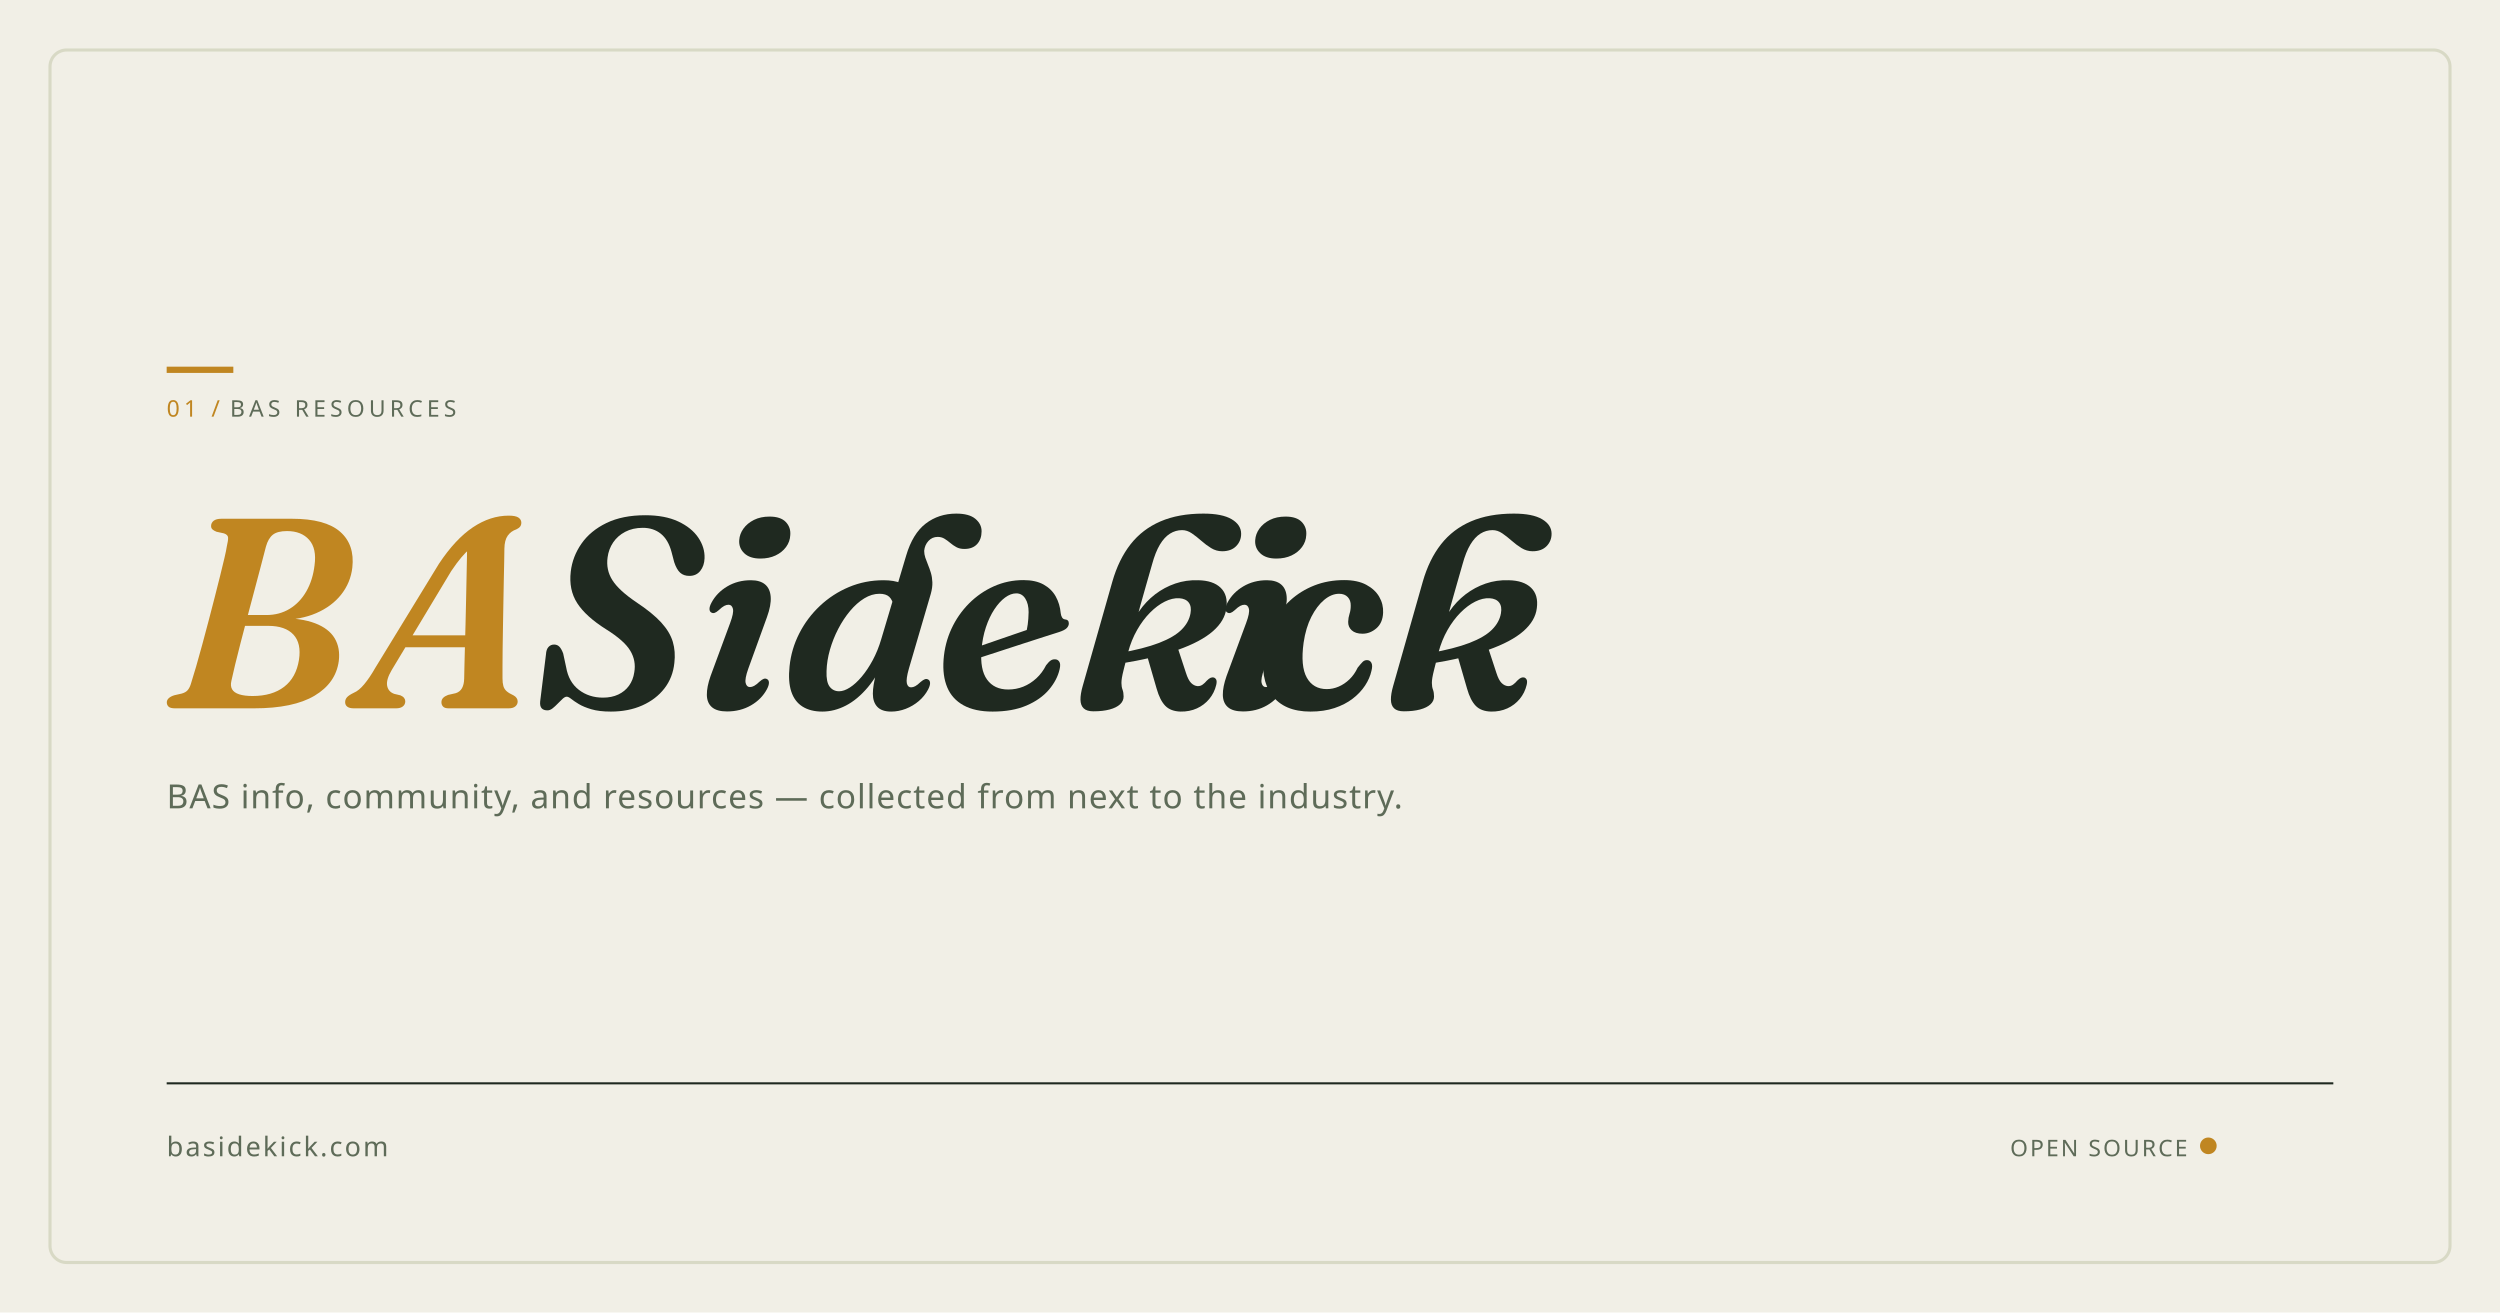
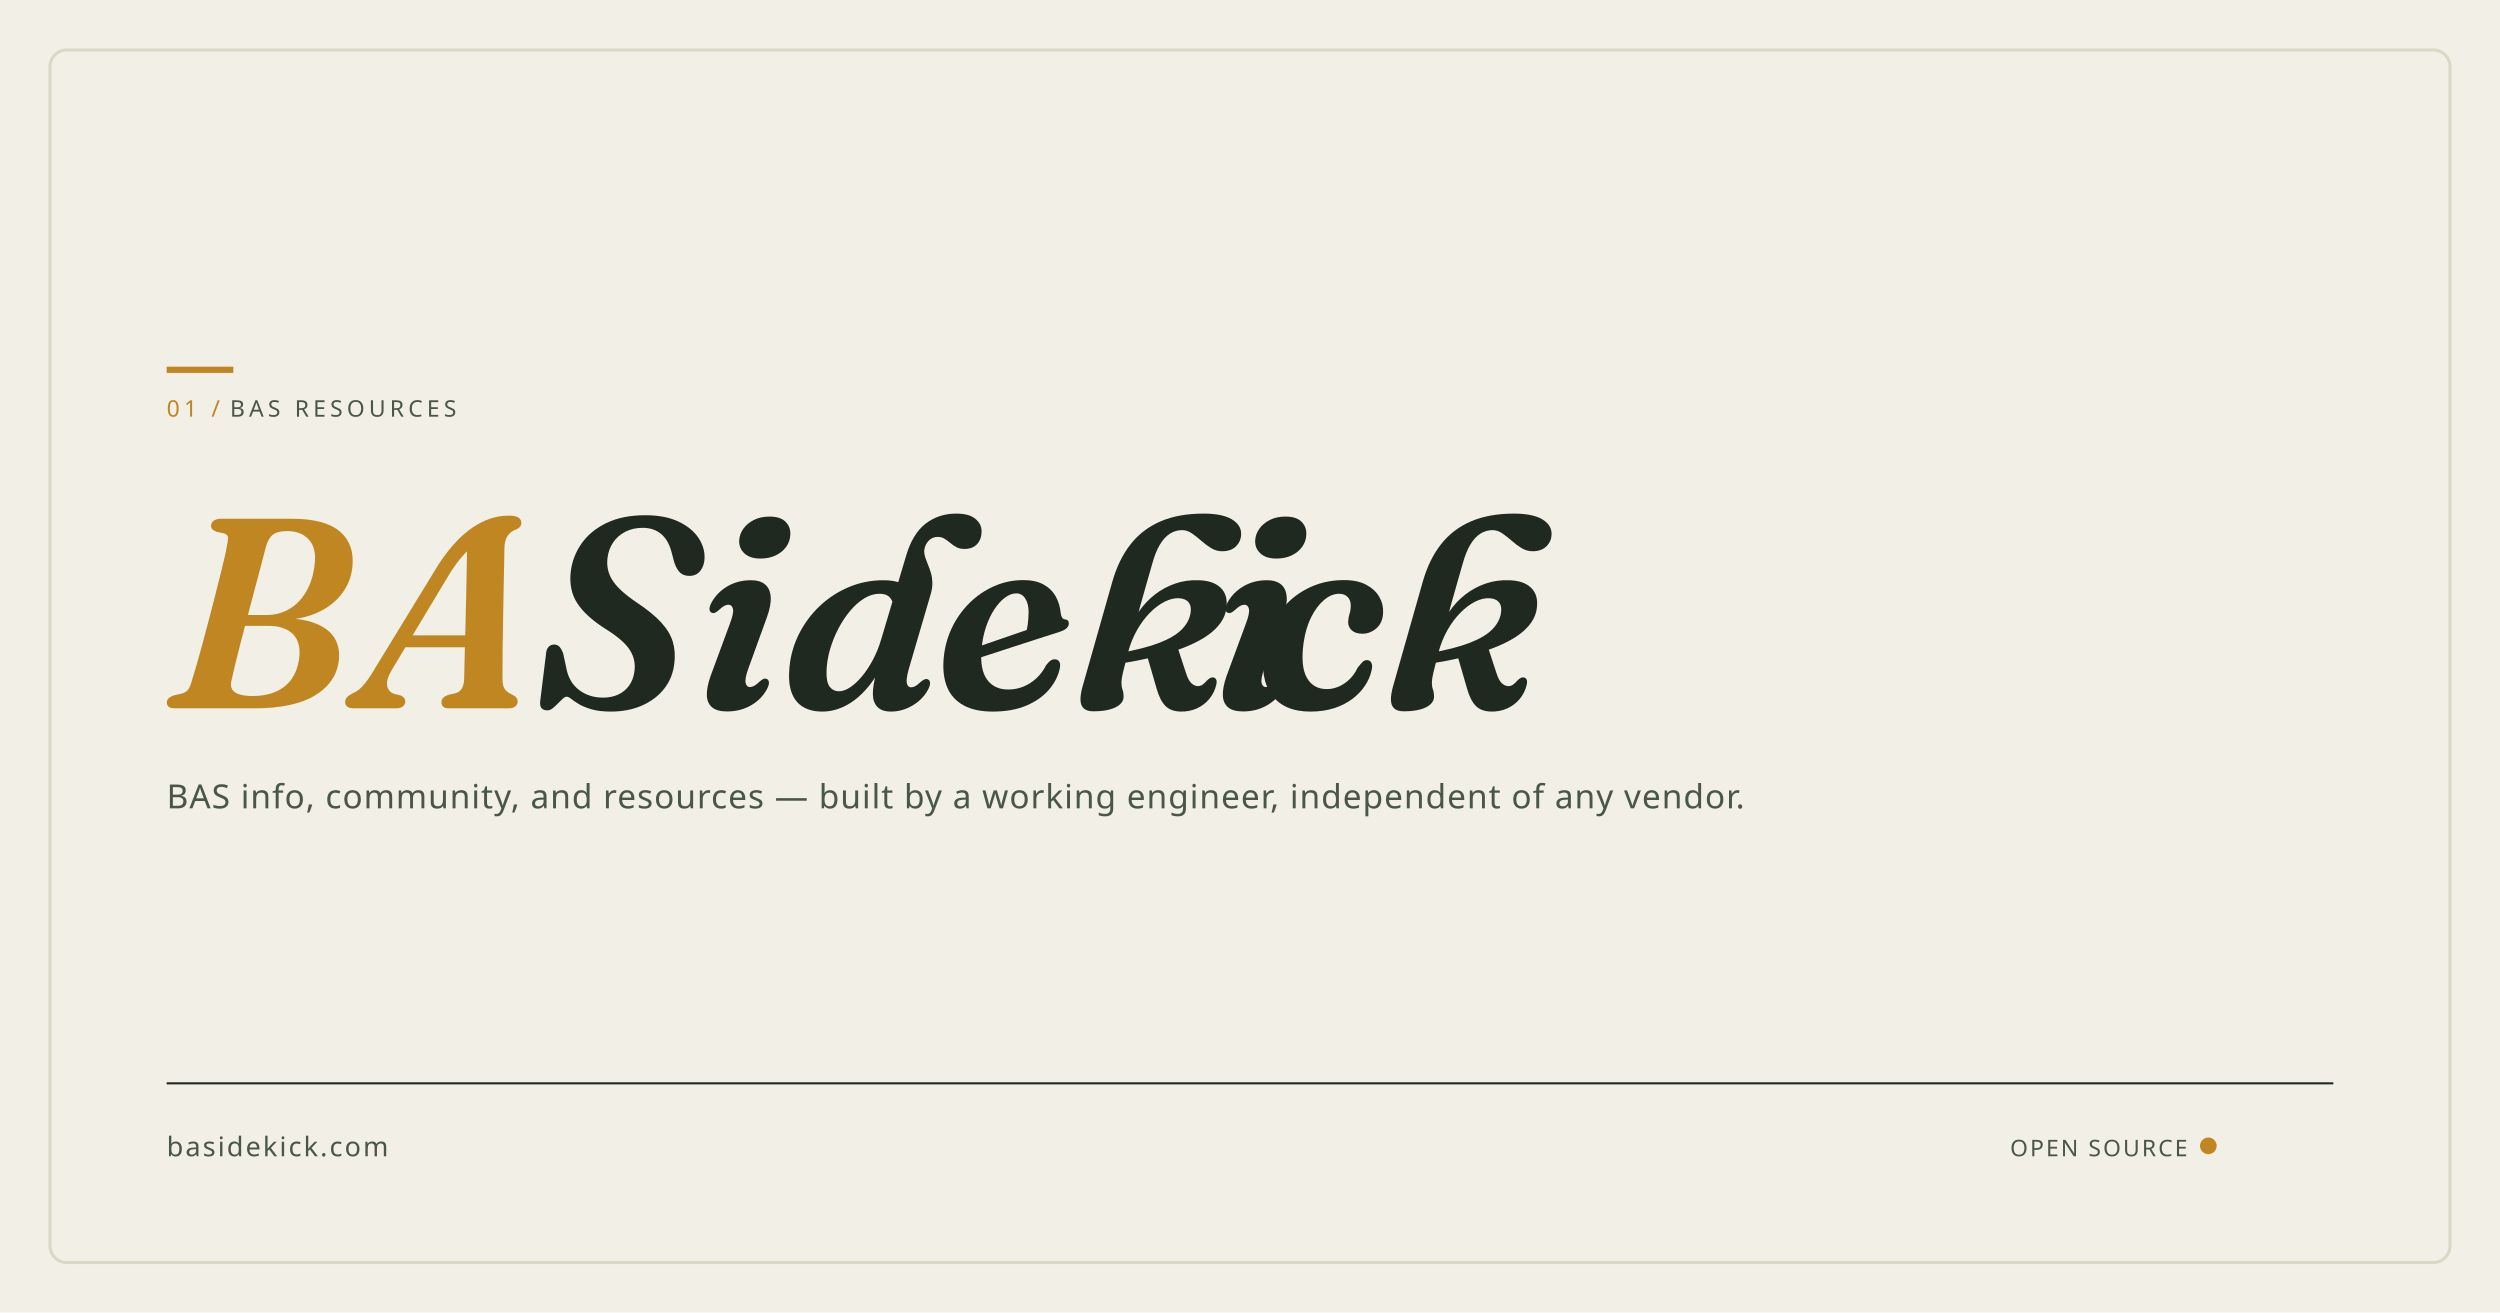
<svg xmlns="http://www.w3.org/2000/svg" viewBox="0 0 1200 630" width="1200" height="630">
  <rect width="1200" height="630" fill="#f1efe6" />
  <rect x="24" y="24" width="1152" height="582" fill="none" stroke="#d8d9c5" stroke-width="1.5" rx="8" />
  <rect x="80" y="176" width="32" height="3" fill="#c08621" />
-   <text font-family="sans-serif" font-size="11" letter-spacing="2" fill="#5e6b58" x="80" y="200">
+   <text font-family="sans-serif" font-size="11" letter-spacing="2" fill="#4a5648" x="80" y="200">
    <tspan fill="#c08621">01 /</tspan> BAS RESOURCES
  </text>
  <defs>
    <path id="sb-B" d="M733 1194Q716 1128 693.5 1042.5Q671 957 645.5 861.5Q620 766 594.5 669.5Q569 573 546.0 484.0Q523 395 505.5 322.5Q488 250 478 203Q469 166 483.0 141.0Q497 116 535.5 103.5Q574 91 634 91Q779 91 867.5 159.0Q956 227 977 358Q996 480 936.0 544.5Q876 609 750 609H484L511 689H736Q833 689 908.5 735.0Q984 781 1031.5 864.0Q1079 947 1092 1056Q1109 1180 1052.0 1244.5Q995 1309 889 1309Q818 1309 784.0 1282.0Q750 1255 733 1194ZM405 1400H925Q1171 1400 1280.5 1304.5Q1390 1209 1371 1039Q1358 928 1289.0 840.5Q1220 753 1104.5 703.0Q989 653 838 653L830 667Q995 667 1096.5 628.0Q1198 589 1240.5 517.5Q1283 446 1271 349Q1249 187 1092.5 93.5Q936 0 646 0H61Q27 0 14.0 12.5Q1 25 1 44Q1 62 16.0 75.5Q31 89 58 97L111 109Q140 117 154.5 133.5Q169 150 178 178Q196 234 217.5 308.5Q239 383 262.5 469.5Q286 556 309.5 645.5Q333 735 355.0 821.0Q377 907 395.5 981.5Q414 1056 427.0 1111.5Q440 1167 444 1195Q455 1241 453.5 1261.5Q452 1282 423 1292L368 1304Q348 1312 338.0 1321.5Q328 1331 328 1346Q328 1370 347.0 1385.0Q366 1400 405 1400Z" />
    <path id="sb-A" d="M284 283Q242 212 250.0 167.5Q258 123 302 107L348 96Q367 88 375.5 76.5Q384 65 384 52Q384 28 366.0 14.0Q348 0 317 0H4Q-28 0 -44.0 12.0Q-60 24 -60 46Q-60 66 -46.5 81.5Q-33 97 4 115Q41 130 81.0 178.0Q121 226 162 298L633 1068Q754 1250 883.0 1336.5Q1012 1423 1148 1423Q1199 1423 1220.0 1408.5Q1241 1394 1241 1371Q1241 1354 1232.5 1342.5Q1224 1331 1205 1322Q1164 1308 1140.5 1275.0Q1117 1242 1116 1179Q1116 1143 1114.5 1081.0Q1113 1019 1111.5 940.5Q1110 862 1108.5 775.0Q1107 688 1105.5 602.0Q1104 516 1103.0 440.0Q1102 364 1102.0 307.0Q1102 250 1102 222Q1102 187 1108.5 164.5Q1115 142 1132.5 126.5Q1150 111 1183 96Q1214 79 1214 50Q1214 29 1197.0 14.5Q1180 0 1148 0H704Q675 0 663.0 13.0Q651 26 651 45Q651 64 663.5 77.0Q676 90 700 99L757 112Q788 122 803.0 149.0Q818 176 819 219Q820 255 821.0 316.0Q822 377 824.5 455.0Q827 533 829.0 620.0Q831 707 833.0 795.5Q835 884 836.5 965.5Q838 1047 839.5 1114.0Q841 1181 841 1225L902 1206Q882 1196 856.5 1174.5Q831 1153 798.5 1115.0Q766 1077 723 1013ZM321 451 344 539H910L902 451Z" />
    <path id="sb-S" d="M579 -24Q493 -24 435.5 -7.0Q378 10 342.5 31.5Q307 53 286.5 69.5Q266 86 253 86Q240 86 223.0 70.5Q206 55 187.0 35.0Q168 15 149.0 0.0Q130 -15 111 -15Q82 -15 68.0 0.5Q54 16 57 50L100 399Q102 435 118.5 453.0Q135 471 160 471Q184 471 199.5 454.5Q215 438 227 405L249 303Q268 194 343.0 136.5Q418 79 521 79Q585 79 634.0 102.0Q683 125 713.5 167.5Q744 210 752 266Q767 351 722.5 425.5Q678 500 545 583Q394 678 330.5 777.0Q267 876 283 1010Q296 1121 362.0 1216.0Q428 1311 546.5 1368.5Q665 1426 833 1426Q978 1426 1076.5 1380.0Q1175 1334 1224.5 1261.0Q1274 1188 1271 1108Q1269 1052 1239.5 1015.0Q1210 978 1159 978Q1117 978 1091.0 1001.5Q1065 1025 1047 1079L1027 1155Q1003 1245 948.5 1289.0Q894 1333 815 1333Q741 1333 685.0 1303.5Q629 1274 596.0 1225.0Q563 1176 555 1115Q542 1023 590.0 947.0Q638 871 765 785Q886 705 950.5 634.5Q1015 564 1036.5 491.5Q1058 419 1048 335Q1037 228 975.0 147.5Q913 67 811.0 21.5Q709 -24 579 -24Z" />
    <path id="sb-i" d="M408 293Q381 217 388.5 187.0Q396 157 420 157Q435 157 451.5 166.0Q468 175 491 197Q510 214 522.5 218.0Q535 222 546 216Q560 209 560.5 190.0Q561 171 546 142Q506 67 428.0 22.0Q350 -23 251 -23Q176 -23 139.5 8.5Q103 40 102.0 99.0Q101 158 130 240L274 630Q302 705 294.5 735.0Q287 765 262 765Q247 765 230.5 756.5Q214 748 190 725Q172 709 159.5 705.0Q147 701 136 707Q122 714 121.5 733.0Q121 752 136 780Q176 855 253.0 900.5Q330 946 427 946Q495 946 532.0 915.0Q569 884 573.5 823.0Q578 762 546 674ZM497 1106Q419 1106 378.0 1145.5Q337 1185 341 1242Q344 1288 372.5 1327.5Q401 1367 450.0 1391.5Q499 1416 565 1416Q647 1416 685.0 1376.0Q723 1336 718 1279Q716 1231 687.0 1191.5Q658 1152 609.5 1129.0Q561 1106 497 1106Z" />
    <path id="sb-d" d="M981 781 813 756Q805 801 781.0 823.5Q757 846 709 846Q652 846 596.5 812.0Q541 778 492.0 719.5Q443 661 404.5 587.0Q366 513 343.0 432.5Q320 352 318 275Q315 194 341.0 160.0Q367 126 411 126Q447 126 490.5 154.0Q534 182 577.5 233.5Q621 285 659.0 355.5Q697 426 722 511L906 1128Q954 1290 1050.0 1364.0Q1146 1438 1276 1438Q1371 1438 1417.0 1399.5Q1463 1361 1463 1308Q1463 1249 1430.0 1213.0Q1397 1177 1336 1177Q1301 1177 1276.5 1190.5Q1252 1204 1231.5 1221.5Q1211 1239 1189.0 1252.5Q1167 1266 1139 1266Q1098 1266 1070.5 1236.0Q1043 1206 1039 1163Q1039 1138 1047.5 1112.5Q1056 1087 1067.5 1059.5Q1079 1032 1088.5 1000.5Q1098 969 1099.5 931.0Q1101 893 1088 846L926 293Q904 215 911.0 185.0Q918 155 942 155Q957 155 973.0 163.5Q989 172 1013 195Q1032 211 1044.5 215.0Q1057 219 1068 213Q1082 206 1082.5 187.0Q1083 168 1068 139Q1042 90 999.0 53.5Q956 17 903.0 -3.5Q850 -24 795 -24Q726 -24 693.0 11.0Q660 46 660 108Q660 139 666.5 178.0Q673 217 687.0 272.0Q701 327 724 404L758 386Q700 247 623.5 156.0Q547 65 461.0 20.5Q375 -24 287 -24Q199 -24 140.5 13.0Q82 50 57.5 124.0Q33 198 45 311Q58 438 116.5 553.0Q175 668 269.0 756.5Q363 845 483.0 895.5Q603 946 739 946Q816 946 868.0 924.5Q920 903 948.5 865.5Q977 828 981 781Z" />
    <path id="sb-e" d="M199 416Q199 416 235.0 428.0Q271 440 329.0 460.0Q387 480 453.5 503.0Q520 526 584.0 548.0Q648 570 695 586L666 551Q675 580 680.5 619.5Q686 659 687 710Q687 772 662.5 810.5Q638 849 596 849Q555 849 513.0 818.0Q471 787 434.0 731.0Q397 675 371.5 598.5Q346 522 339 432Q327 286 380.0 212.5Q433 139 536 139Q595 139 647.5 160.0Q700 181 744.0 221.5Q788 262 816 318Q836 344 850.5 353.5Q865 363 882 362Q902 362 913.5 344.5Q925 327 916 289Q898 209 836.5 137.0Q775 65 671.0 20.5Q567 -24 421 -24Q290 -24 206.0 22.5Q122 69 86.0 155.0Q50 241 59 360Q68 481 117.0 587.0Q166 693 246.5 774.0Q327 855 430.0 901.0Q533 947 649 947Q738 947 797.0 914.5Q856 882 887.0 826.5Q918 771 924 703Q926 685 933.5 672.0Q941 659 954 657Q969 656 976.5 648.5Q984 641 984 627Q984 609 969.0 593.0Q954 577 911 563Q869 550 801.0 528.0Q733 506 654.0 480.5Q575 455 496.0 429.0Q417 403 351.5 382.0Q286 361 247.0 348.0Q208 335 208 335Z" />
    <path id="sb-k" d="M445 570Q451 604 462.5 650.5Q474 697 491.5 758.5Q509 820 530.5 896.5Q552 973 579 1066Q603 1154 636.0 1209.0Q669 1264 710.5 1290.0Q752 1316 800 1316Q837 1316 871.5 1292.5Q906 1269 941.0 1238.0Q976 1207 1014.0 1183.5Q1052 1160 1096 1160Q1162 1160 1199.0 1197.5Q1236 1235 1236 1289Q1236 1355 1166.0 1396.5Q1096 1438 957 1438Q774 1438 640.5 1380.5Q507 1323 419.5 1211.5Q332 1100 285 936L66 165Q49 106 49.5 64.0Q50 22 73.0 0.0Q96 -22 145 -22Q215 -22 265.0 -8.5Q315 5 341.5 29.5Q368 54 368 87Q368 117 360.0 138.0Q352 159 352 188Q352 204 355.5 226.0Q359 248 370.0 291.5Q381 335 401 414Q425 504 467.5 578.5Q510 653 563.0 706.5Q616 760 672.0 788.0Q728 816 779 813Q827 810 849.0 781.0Q871 752 862 702Q851 636 796.0 581.0Q741 526 629.5 483.0Q518 440 336 408L337 329Q597 371 768.0 431.5Q939 492 1027.5 569.5Q1116 647 1127 740Q1140 837 1084.5 890.5Q1029 944 919 946Q830 949 749.5 921.5Q669 894 601.0 842.0Q533 790 482.0 716.0Q431 642 403 553ZM538 400 612 145Q636 60 675.5 19.0Q715 -22 789 -24Q855 -25 909.0 -0.5Q963 24 1000.5 69.0Q1038 114 1052 173Q1058 199 1052.0 211.5Q1046 224 1033 228Q1022 230 1010.5 225.5Q999 221 982 204Q969 188 952.0 175.5Q935 163 914 164Q888 166 866.5 187.5Q845 209 828 263L765 455Z" />
    <path id="sb-c" d="M617 846Q561 846 507.0 801.0Q453 756 412.0 675.5Q371 595 355 485Q331 311 378.5 226.5Q426 142 526 142Q571 142 614.0 160.5Q657 179 693.5 214.0Q730 249 754 300Q777 329 791.0 343.0Q805 357 825 356Q846 355 856.0 335.0Q866 315 856 277Q844 222 809.0 168.5Q774 115 717.5 71.5Q661 28 583.0 2.0Q505 -24 405 -24Q211 -24 121.0 97.5Q31 219 64 432Q80 539 129.5 633.0Q179 727 256.5 797.5Q334 868 434.5 907.5Q535 947 654 947Q753 947 817.5 912.5Q882 878 913.5 823.5Q945 769 942 706Q939 631 892.5 591.0Q846 551 790 551Q738 551 710.5 576.0Q683 601 684 639Q685 670 694.0 697.5Q703 725 703 758Q704 797 681.0 821.5Q658 846 617 846Z" />
  </defs>
  <g transform="translate(80,340) scale(0.065,-0.065)">
    <use href="#sb-B" fill="#c08621" />
  </g>
  <g transform="translate(169.57,340) scale(0.065,-0.065)">
    <use href="#sb-A" fill="#c08621" />
  </g>
  <g transform="translate(255.57,340) scale(0.065,-0.065)">
    <use href="#sb-S" fill="#1f2920" />
  </g>
  <g transform="translate(332.66,340) scale(0.065,-0.065)">
    <use href="#sb-i" fill="#1f2920" />
  </g>
  <g transform="translate(376.07,340) scale(0.065,-0.065)">
    <use href="#sb-d" fill="#1f2920" />
  </g>
  <g transform="translate(449.08,340) scale(0.065,-0.065)">
    <use href="#sb-e" fill="#1f2920" />
  </g>
  <g transform="translate(515.41,340) scale(0.065,-0.065)">
    <use href="#sb-k" fill="#1f2920" />
  </g>
  <g transform="translate(580.33,340) scale(0.065,-0.065)">
    <use href="#sb-i" fill="#1f2920" />
  </g>
  <g transform="translate(602.66,340) scale(0.065,-0.065)">
    <use href="#sb-c" fill="#1f2920" />
  </g>
  <g transform="translate(664.42,340) scale(0.065,-0.065)">
    <use href="#sb-k" fill="#1f2920" />
  </g>
-   <text font-family="sans-serif" font-size="16" fill="#5e6b58" x="80" y="388" letter-spacing="0.5">
-     BAS info, community, and resources — collected from next to the industry.
+   <text font-family="sans-serif" font-size="16" fill="#4a5648" x="80" y="388" letter-spacing="0.5">
+     BAS info, community, and resources — built by a working engineer, independent of any vendor.
  </text>
  <line x1="80" y1="520" x2="1120" y2="520" stroke="#1f2920" stroke-width="1" />
-   <text font-family="sans-serif" font-size="13" fill="#5e6b58" x="80" y="555" letter-spacing="1">basidekick.com</text>
+   <text font-family="sans-serif" font-size="13" fill="#4a5648" x="80" y="555" letter-spacing="1">basidekick.com</text>
  <circle cx="1060" cy="550" r="4" fill="#c08621" />
-   <text font-family="sans-serif" text-anchor="end" x="1050" y="555" font-size="11" fill="#5e6b58" letter-spacing="1">OPEN SOURCE</text>
+   <text font-family="sans-serif" text-anchor="end" x="1050" y="555" font-size="11" fill="#4a5648" letter-spacing="1">OPEN SOURCE</text>
</svg>
